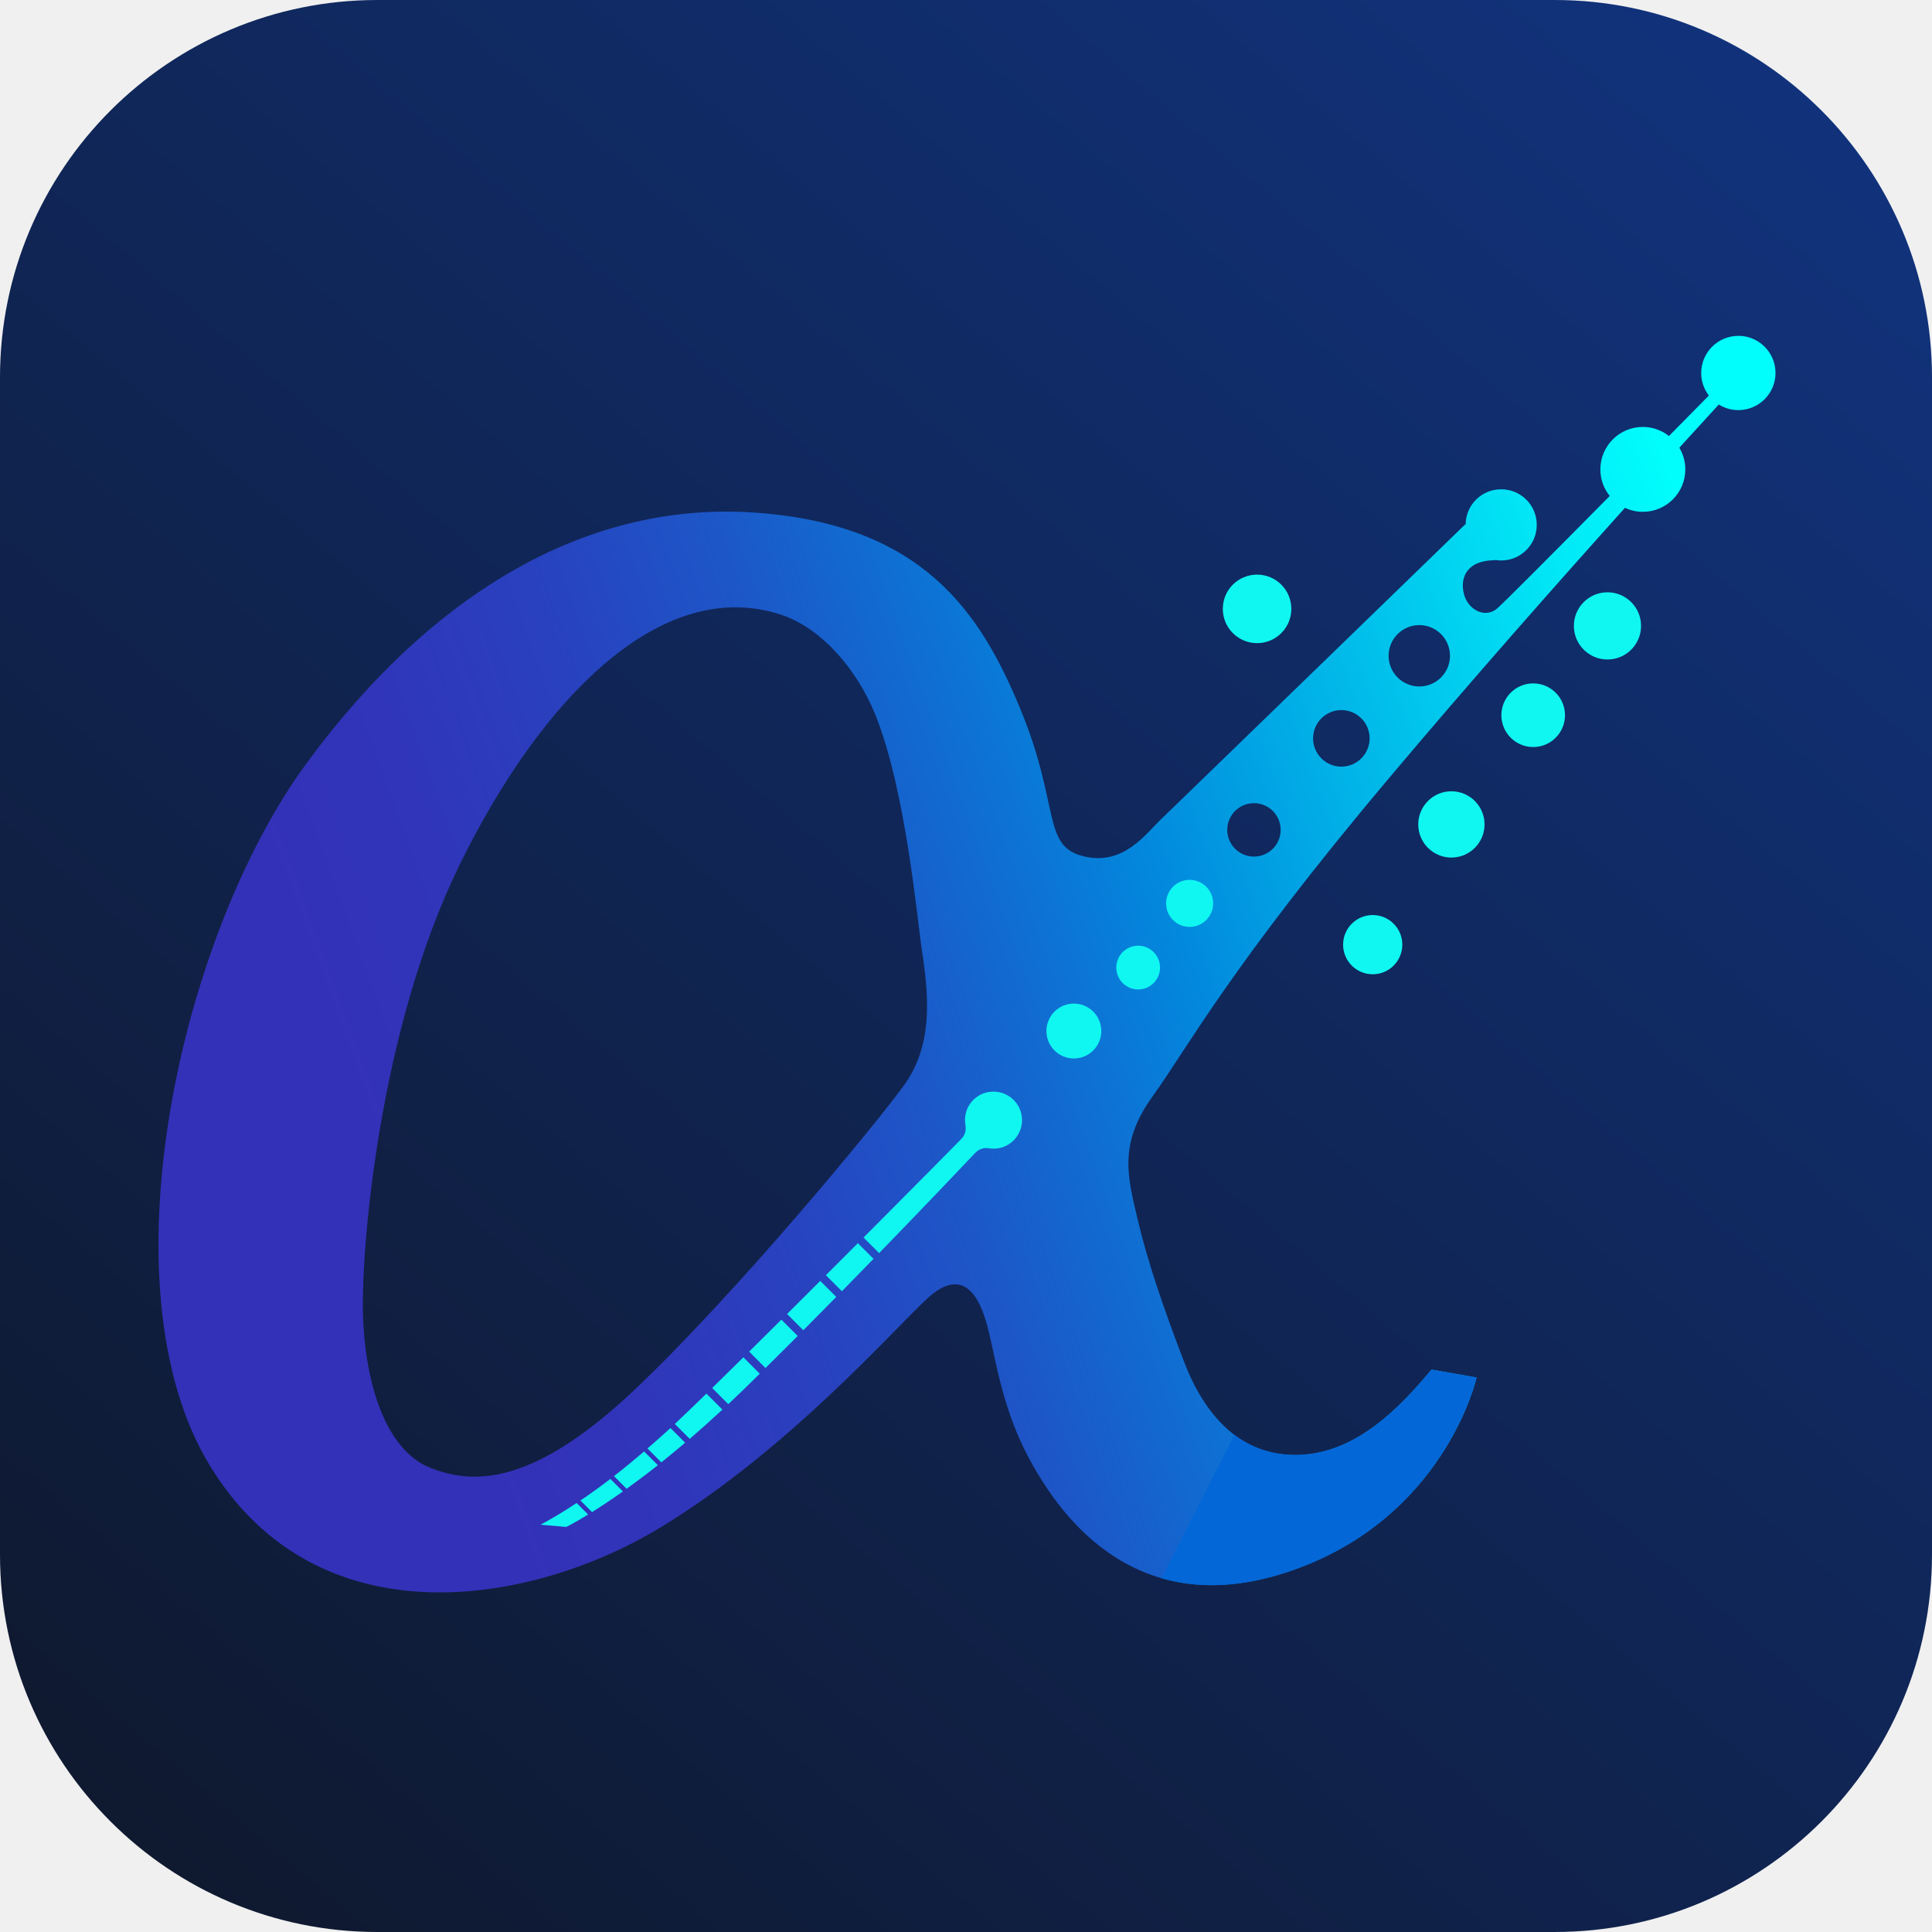
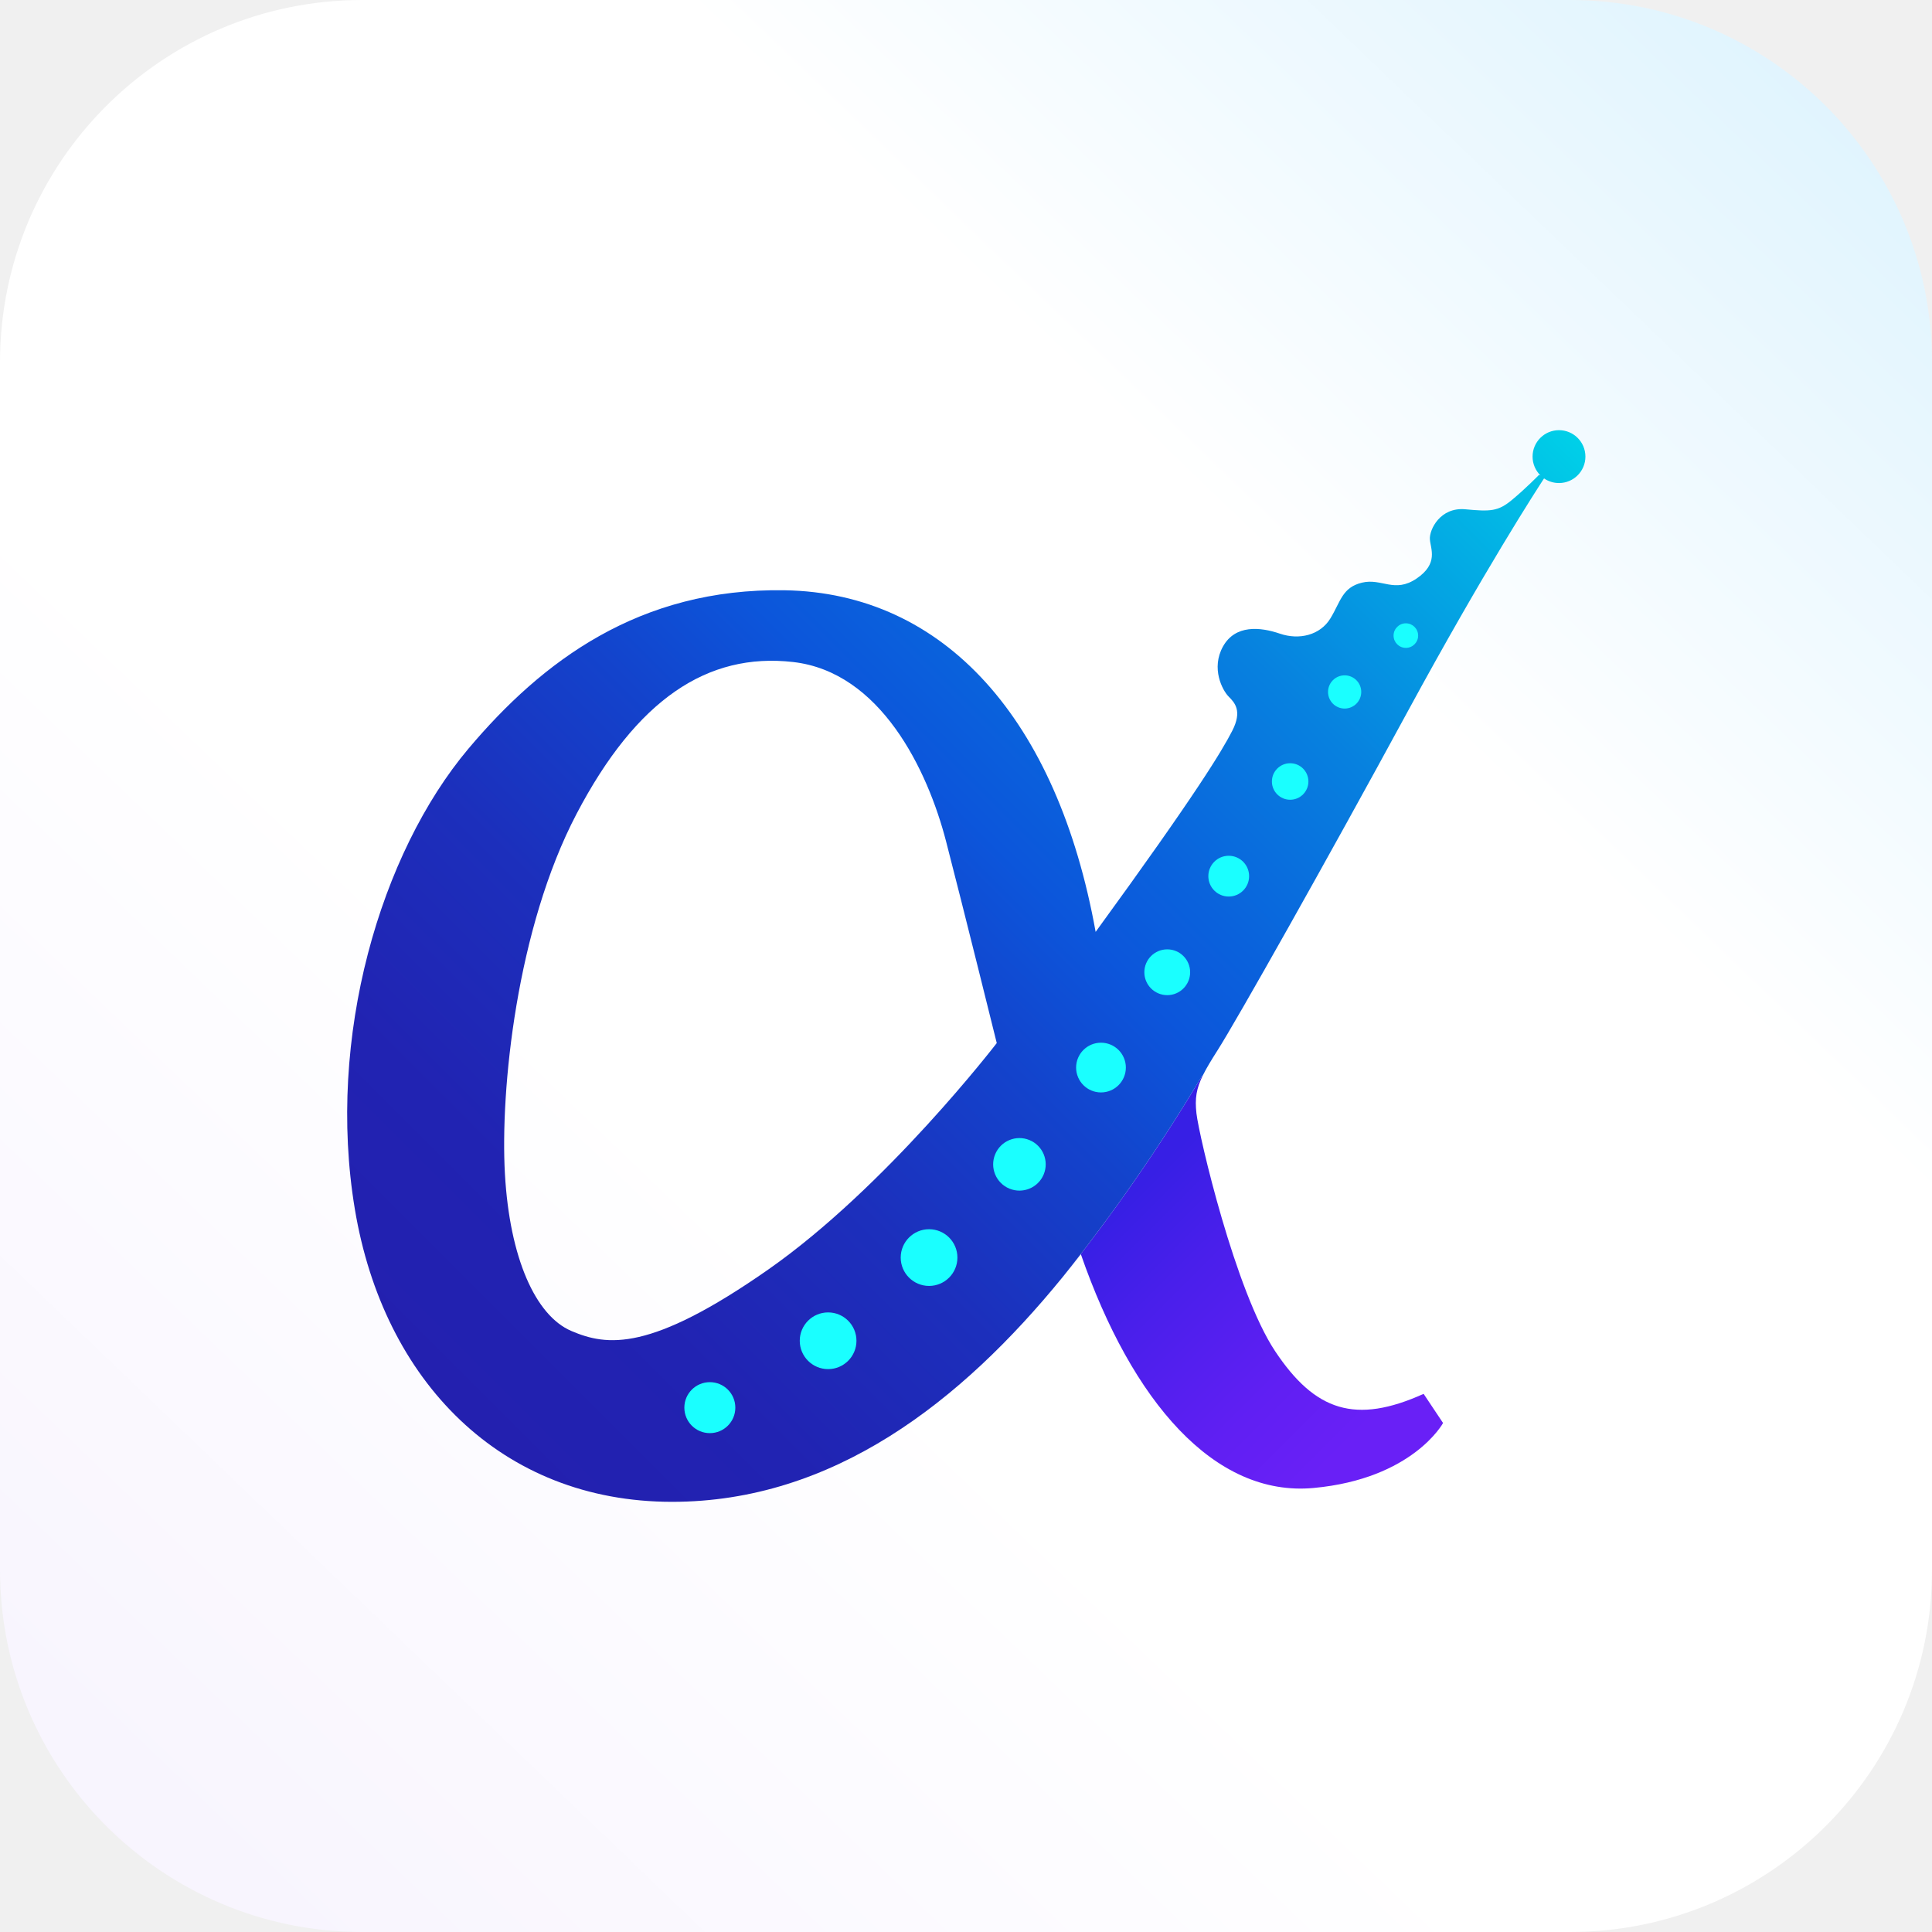
<svg xmlns="http://www.w3.org/2000/svg" width="512" height="512" viewBox="0 0 512 512" fill="none">
-   <g clip-path="url(#clip0_57_279)">
-     <rect width="512" height="512" rx="100" fill="url(#paint0_linear_57_279)" />
-     <path d="M460.678 89.009C455.242 89.009 450.836 93.415 450.836 98.851C450.836 101.105 451.597 103.164 452.867 104.824C450.502 107.227 446.764 111.021 442.293 115.547C440.382 114.045 437.98 113.145 435.364 113.145C429.149 113.145 424.113 118.181 424.113 124.396C424.113 127.058 425.04 129.507 426.599 131.437C412.509 145.675 398.252 160.006 396.703 161.304C393.54 163.939 388.967 161.657 387.919 157.26C386.861 152.863 388.976 148.652 395.655 148.476C395.924 148.476 396.183 148.448 396.443 148.42C396.898 148.485 397.352 148.532 397.825 148.532C403.038 148.532 407.259 144.311 407.259 139.098C407.259 133.885 403.038 129.665 397.825 129.665C392.612 129.665 388.447 133.839 388.401 139.015L388.28 138.978C388.28 138.978 311.654 213.323 307.609 217.191C303.565 221.059 297.592 229.667 286.869 226.856C276.146 224.046 280.951 213.443 270.404 187.898C259.858 162.353 244.627 139.154 200.577 135.88C156.526 132.596 115.045 156.268 81.3 202.192C47.555 248.125 26.935 341.152 55.523 388.254C84.11 435.356 141.054 425.515 175.263 404.653C209.472 383.792 237.364 351.698 245.916 343.962C254.469 336.226 258.921 342.209 261.268 350.056C263.614 357.904 265.015 371.845 272.278 385.675C279.541 399.505 299.465 430.431 341.169 416.61C382.882 402.78 391.314 365.055 391.314 365.055L379.366 362.95C370.814 373.199 359.275 385.212 343.98 385.564C328.684 385.917 319.195 375.018 313.75 360.779C308.305 346.541 304.085 334.241 301.45 322.99C298.816 311.738 296.358 303.131 305.494 290.478C314.631 277.826 325.883 256.381 367.883 206.468C389.913 180.292 413.334 153.837 430.634 134.581C432.071 135.249 433.676 135.638 435.373 135.638C441.588 135.638 446.625 130.602 446.625 124.387C446.625 122.291 446.041 120.333 445.039 118.645C449.973 113.219 453.609 109.258 455.502 107.199C457.004 108.136 458.776 108.683 460.687 108.683C466.123 108.683 470.529 104.277 470.529 98.842C470.529 93.406 466.123 89 460.687 89L460.678 89.009ZM239.581 287.603C232.318 297.676 195.679 342.144 168.51 367.977C141.342 393.81 125.499 393.532 114.006 388.977C101.53 384.034 96.521 364.814 96.169 347.589C95.816 330.364 100.389 272.892 121.826 229.129C143.271 185.366 175.078 152.502 206.893 162.872C217.616 166.369 227.142 177.351 232.021 189.53C240.11 209.687 243.059 243.719 244.367 252.216C246.436 265.619 246.844 277.52 239.581 287.603ZM332.311 227.004C328.406 227.004 325.233 223.832 325.233 219.927C325.233 216.022 328.396 212.85 332.311 212.85C336.225 212.85 339.388 216.013 339.388 219.927C339.388 223.841 336.216 227.004 332.311 227.004ZM355.472 203.166C351.335 203.166 347.977 199.808 347.977 195.671C347.977 191.534 351.335 188.176 355.472 188.176C359.609 188.176 362.967 191.534 362.967 195.671C362.967 199.808 359.609 203.166 355.472 203.166ZM376.129 181.924C371.64 181.924 367.994 178.279 367.994 173.79C367.994 169.3 371.64 165.655 376.129 165.655C380.619 165.655 384.264 169.3 384.264 173.79C384.264 178.279 380.619 181.924 376.129 181.924Z" fill="url(#paint1_linear_57_279)" />
-     <path d="M333.136 170.441C338.151 170.441 342.217 166.375 342.217 161.36C342.217 156.344 338.151 152.279 333.136 152.279C328.121 152.279 324.055 156.344 324.055 161.36C324.055 166.375 328.121 170.441 333.136 170.441Z" fill="#10F7F1" />
-     <path d="M363.783 258.19C368.117 258.19 371.63 254.676 371.63 250.342C371.63 246.008 368.117 242.495 363.783 242.495C359.449 242.495 355.936 246.008 355.936 250.342C355.936 254.676 359.449 258.19 363.783 258.19Z" fill="#10F7F1" />
-     <path d="M384.635 227.264C389.486 227.264 393.419 223.331 393.419 218.48C393.419 213.629 389.486 209.696 384.635 209.696C379.784 209.696 375.851 213.629 375.851 218.48C375.851 223.331 379.784 227.264 384.635 227.264Z" fill="#10F7F1" />
-     <path d="M406.312 197.971C410.969 197.971 414.744 194.196 414.744 189.54C414.744 184.883 410.969 181.108 406.312 181.108C401.656 181.108 397.881 184.883 397.881 189.54C397.881 194.196 401.656 197.971 406.312 197.971Z" fill="#10F7F1" />
-     <path d="M425.996 174.773C430.914 174.773 434.9 170.786 434.9 165.868C434.9 160.95 430.914 156.963 425.996 156.963C421.078 156.963 417.091 160.95 417.091 165.868C417.091 170.786 421.078 174.773 425.996 174.773Z" fill="#10F7F1" />
-     <path d="M315.262 245.639C318.704 245.639 321.495 242.848 321.495 239.406C321.495 235.963 318.704 233.172 315.262 233.172C311.819 233.172 309.028 235.963 309.028 239.406C309.028 242.848 311.819 245.639 315.262 245.639Z" fill="#10F7F1" />
-     <path d="M301.626 262.215C304.828 262.215 307.424 259.619 307.424 256.417C307.424 253.216 304.828 250.62 301.626 250.62C298.425 250.62 295.829 253.216 295.829 256.417C295.829 259.619 298.425 262.215 301.626 262.215Z" fill="#10F7F1" />
-     <path d="M284.587 280.507C288.603 280.507 291.859 277.251 291.859 273.235C291.859 269.218 288.603 265.962 284.587 265.962C280.571 265.962 277.315 269.218 277.315 273.235C277.315 277.251 280.571 280.507 284.587 280.507Z" fill="#10F7F1" />
-     <path d="M182.786 381.307C185.54 378.941 188.434 376.353 191.449 373.561L187.21 369.322C183.917 372.532 181.06 375.277 178.843 377.364L182.786 381.307Z" fill="#10F7F1" />
-     <path d="M170.69 384.655C167.907 387.039 165.254 389.209 162.704 391.185L166.061 394.543C168.575 392.734 171.339 390.665 174.335 388.291L170.699 384.655H170.69Z" fill="#10F7F1" />
-     <path d="M175.263 387.54C177.266 385.935 179.372 384.201 181.57 382.336L177.675 378.44C177.127 378.951 176.626 379.405 176.181 379.804C174.604 381.223 173.083 382.568 171.58 383.857L175.254 387.531L175.263 387.54Z" fill="#10F7F1" />
-     <path d="M223.107 342.191C225.973 339.269 228.775 336.393 231.492 333.601L227.346 329.455C224.591 332.219 221.744 335.067 218.868 337.942L223.107 342.181V342.191Z" fill="#10F7F1" />
-     <path d="M212.885 352.533C215.816 349.583 218.738 346.634 221.614 343.702L217.366 339.454C214.434 342.376 211.494 345.326 208.581 348.22L212.895 352.533H212.885Z" fill="#10F7F1" />
-     <path d="M152.806 398.318C149.495 400.507 146.341 402.399 143.271 404.069L150.07 404.653C150.07 404.653 152.129 403.651 155.858 401.36L152.816 398.318H152.806Z" fill="#10F7F1" />
-     <path d="M261.852 289.421C258.939 289.959 256.565 292.25 255.925 295.135C255.693 296.192 255.684 297.222 255.851 298.177C256.073 299.401 255.795 300.672 254.96 301.6C254.775 301.804 254.571 302.027 254.348 302.258C253.142 303.501 242.252 314.512 228.849 327.962L232.977 332.089C244.905 319.79 254.7 309.493 258.476 305.496C259.394 304.531 260.711 304.086 262.028 304.299C262.659 304.401 263.42 304.448 264.273 304.345C267.863 303.919 270.655 300.849 270.84 297.24C271.081 292.417 266.796 288.512 261.852 289.421Z" fill="#10F7F1" />
-     <path d="M207.069 349.722C204.148 352.625 201.281 355.473 198.526 358.2L202.868 362.541C205.687 359.759 208.535 356.911 211.401 354.045L207.079 349.722H207.069Z" fill="#10F7F1" />
-     <path d="M156.897 400.72C159.132 399.32 161.878 397.511 165.069 395.247L161.748 391.927C158.993 394.042 156.359 395.934 153.827 397.65L156.906 400.729L156.897 400.72Z" fill="#10F7F1" />
-     <path d="M197.005 359.703C194.074 362.597 191.291 365.343 188.731 367.838L193.007 372.114C194.39 370.806 195.799 369.47 197.228 368.079C198.582 366.753 199.955 365.408 201.346 364.044L197.015 359.712L197.005 359.703Z" fill="#10F7F1" />
-     <path d="M391.314 365.055L379.367 362.95C370.814 373.199 359.275 385.211 343.98 385.564C337.31 385.722 331.736 383.727 327.126 380.249L307.813 418.242C316.941 420.877 327.96 420.988 341.169 416.61C382.882 402.78 391.314 365.055 391.314 365.055Z" fill="#0367D7" />
+   <g clip-path="url(#clip0_56_262)">
+     <rect width="512" height="512" rx="96" fill="url(#paint0_linear_56_262)" />
+     <path d="M281.711 338.322C281.668 338.372 281.646 338.401 281.618 338.436C283.249 336.44 284.852 334.415 286.433 332.368C299.993 371.417 321.818 396.769 348.122 394.329C374.426 391.889 382.426 377.113 382.426 377.113L377.274 369.384C359.242 377.52 348.53 373.993 337.954 358.129C327.378 342.265 317.754 301.048 317.074 295.08C316.623 291.088 317.024 288.49 318.834 284.855L318.462 285.263C307.435 303.76 295.156 321.485 281.711 338.315V338.322Z" fill="url(#paint1_linear_56_262)" />
+     <path d="M413.152 114C409.281 114 406.147 117.134 406.147 121.005C406.147 122.959 406.949 124.726 408.237 125.993L407.864 125.835C407.864 125.835 404.251 129.542 400.63 132.526C397.017 135.51 395.027 135.596 388.337 134.966C381.646 134.336 378.755 140.39 378.934 142.923C379.113 145.456 381.281 149.342 375.406 153.32C369.532 157.299 366.19 153.141 360.945 154.408C355.7 155.674 355.299 159.381 352.587 163.853C349.875 168.326 344.315 169.685 339.163 167.918C334.011 166.157 327.371 165.478 324.115 171.309C320.859 177.141 323.979 182.966 325.603 184.597C327.228 186.229 329.267 188.397 326.555 193.678C323.843 198.959 317.203 210.086 290.355 246.959C280.229 190.737 250.355 157.106 207.915 156.426C169.41 155.81 143.657 175.238 124.129 198.422C100.838 226.093 86.448 274.887 94.04 320.447C101.632 366.007 132.816 398 178.097 398C220.795 398 254.698 371.481 281.61 338.444C281.639 338.408 281.661 338.379 281.703 338.329C295.142 321.506 307.428 303.775 318.455 285.277L318.827 284.869C319.721 283.073 320.959 281.02 322.619 278.415C327.635 270.551 351.449 228.34 373.145 188.39C393.367 151.152 407.378 129.549 409.188 126.787C410.312 127.56 411.678 128.011 413.145 128.011C417.016 128.011 420.151 124.877 420.151 121.005C420.151 117.134 417.016 114 413.145 114L413.152 114ZM203.593 336.44C172.315 358.315 160.888 356.776 151.392 352.712C141.904 348.648 135.077 333.37 133.811 311.131C132.544 288.898 136.881 246.05 152.795 215.682C168.702 185.313 187.507 172.877 210.147 175.438C233.353 178.057 245.804 204.025 250.705 222.916C255.149 240.039 264.151 276.426 264.151 276.426C264.151 276.426 234.863 314.572 203.593 336.44Z" fill="url(#paint2_linear_56_262)" />
+     <path d="M188.115 379.796C191.846 379.796 194.87 376.772 194.87 373.041C194.87 369.31 191.846 366.286 188.115 366.286C184.384 366.286 181.36 369.31 181.36 373.041C181.36 376.772 184.384 379.796 188.115 379.796Z" fill="#1AFFFF" />
+     <path d="M219.457 362.83C223.606 362.83 226.97 359.466 226.97 355.317C226.97 351.167 223.606 347.803 219.457 347.803C215.307 347.803 211.943 351.167 211.943 355.317C211.943 359.466 215.307 362.83 219.457 362.83Z" fill="#1AFFFF" />
+     <path d="M246.212 340.783C250.361 340.783 253.725 337.419 253.725 333.27C253.725 329.12 250.361 325.756 246.212 325.756C242.062 325.756 238.698 329.12 238.698 333.27C238.698 337.419 242.062 340.783 246.212 340.783Z" fill="#1AFFFF" />
+     <path d="M276.594 311.228C278.065 307.675 276.378 303.603 272.826 302.131C269.273 300.66 265.2 302.347 263.729 305.899C262.257 309.452 263.944 313.524 267.497 314.996C271.049 316.467 275.122 314.78 276.594 311.228Z" fill="#1AFFFF" />
+     <path d="M291.771 289.506C295.411 289.506 298.362 286.556 298.362 282.916C298.362 279.276 295.411 276.326 291.771 276.326C288.132 276.326 285.181 279.276 285.181 282.916C285.181 286.556 288.132 289.506 291.771 289.506Z" fill="#1AFFFF" />
+     <path d="M309.331 263.724C312.683 263.724 315.399 261.007 315.399 257.656C315.399 254.305 312.683 251.588 309.331 251.588C305.98 251.588 303.263 254.305 303.263 257.656C303.263 261.007 305.98 263.724 309.331 263.724Z" fill="#1AFFFF" />
+     <path d="M325.625 237.592C328.608 237.592 331.027 235.173 331.027 232.19C331.027 229.206 328.608 226.787 325.625 226.787C322.641 226.787 320.222 229.206 320.222 232.19C320.222 235.173 322.641 237.592 325.625 237.592Z" fill="#1AFFFF" />
+     <path d="M341.904 211.939C344.575 211.939 346.741 209.773 346.741 207.102C346.741 204.43 344.575 202.265 341.904 202.265C339.232 202.265 337.067 204.43 337.067 207.102C337.067 209.773 339.232 211.939 341.904 211.939Z" fill="#1AFFFF" />
+     <path d="M356.344 187.774C358.774 187.774 360.745 185.804 360.745 183.373C360.745 180.943 358.774 178.973 356.344 178.973C353.913 178.973 351.943 180.943 351.943 183.373C351.943 185.804 353.913 187.774 356.344 187.774Z" fill="#1AFFFF" />
+     <path d="M372.566 171.695C374.364 171.695 375.822 170.238 375.822 168.439C375.822 166.641 374.364 165.184 372.566 165.184C370.768 165.184 369.31 166.641 369.31 168.439C369.31 170.238 370.768 171.695 372.566 171.695Z" fill="#1AFFFF" />
  </g>
  <defs>
-     <linearGradient id="paint0_linear_57_279" x1="488.5" y1="-41" x2="-4.07788e-05" y2="533.59" gradientUnits="userSpaceOnUse">
-       <stop stop-color="#113482" />
-       <stop offset="1" stop-color="#0F1729" />
+     <linearGradient id="paint0_linear_56_262" x1="512" y1="-1.52588e-05" x2="-2.12087e-05" y2="533.59" gradientUnits="userSpaceOnUse">
+       <stop stop-color="#DAF2FE" />
+       <stop offset="0.31" stop-color="white" />
+       <stop offset="0.608" stop-color="white" />
+       <stop offset="1" stop-color="#F6F2FE" />
    </linearGradient>
-     <linearGradient id="paint1_linear_57_279" x1="41.72" y1="354.583" x2="503.114" y2="186.655" gradientUnits="userSpaceOnUse">
-       <stop offset="0.14" stop-color="#3331B8" />
-       <stop offset="0.23" stop-color="#3035B9" />
-       <stop offset="0.33" stop-color="#2941BF" />
-       <stop offset="0.43" stop-color="#1D56C7" />
-       <stop offset="0.53" stop-color="#0D73D4" />
-       <stop offset="0.59" stop-color="#0288DD" />
-       <stop offset="0.69" stop-color="#01ADE6" />
-       <stop offset="0.85" stop-color="#01E7F6" />
-       <stop offset="0.93" stop-color="#01FEFC" />
+     <linearGradient id="paint1_linear_56_262" x1="293.732" y1="309.971" x2="372.093" y2="388.333" gradientUnits="userSpaceOnUse">
+       <stop offset="0.08" stop-color="#371FE5" />
+       <stop offset="0.3" stop-color="#491FEB" />
+       <stop offset="0.65" stop-color="#601FF3" />
+       <stop offset="0.87" stop-color="#6920F6" />
    </linearGradient>
-     <clipPath id="clip0_57_279">
+     <linearGradient id="paint2_linear_56_262" x1="108.695" y1="363.102" x2="386.927" y2="84.869" gradientUnits="userSpaceOnUse">
+       <stop stop-color="#2320AF" />
+       <stop offset="0.14" stop-color="#2123B2" />
+       <stop offset="0.29" stop-color="#1C2FBC" />
+       <stop offset="0.43" stop-color="#1343CC" />
+       <stop offset="0.53" stop-color="#0C56DB" />
+       <stop offset="0.6" stop-color="#0A62DC" />
+       <stop offset="0.74" stop-color="#0781DF" />
+       <stop offset="0.92" stop-color="#02B5E5" />
+       <stop offset="1" stop-color="#00D0E8" />
+     </linearGradient>
+     <clipPath id="clip0_56_262">
      <rect width="512" height="512" fill="white" />
    </clipPath>
  </defs>
</svg>
